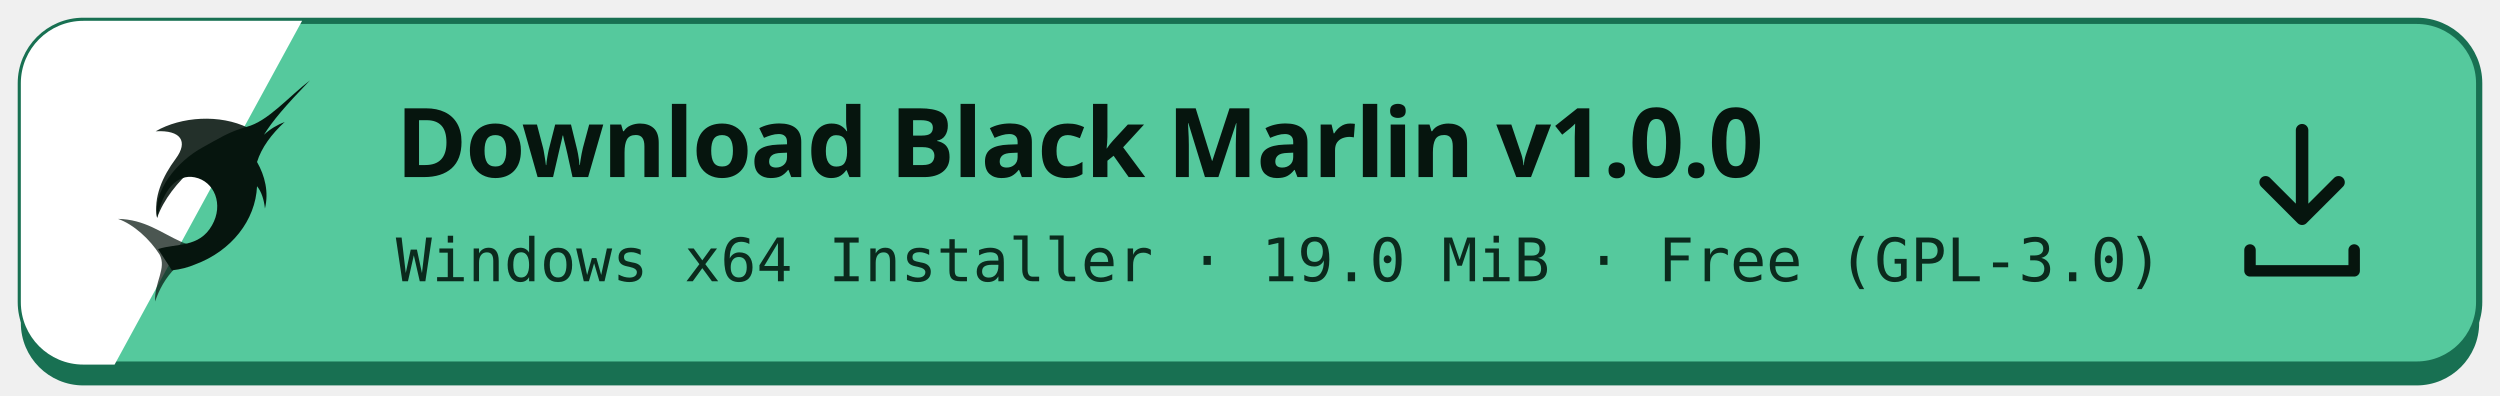
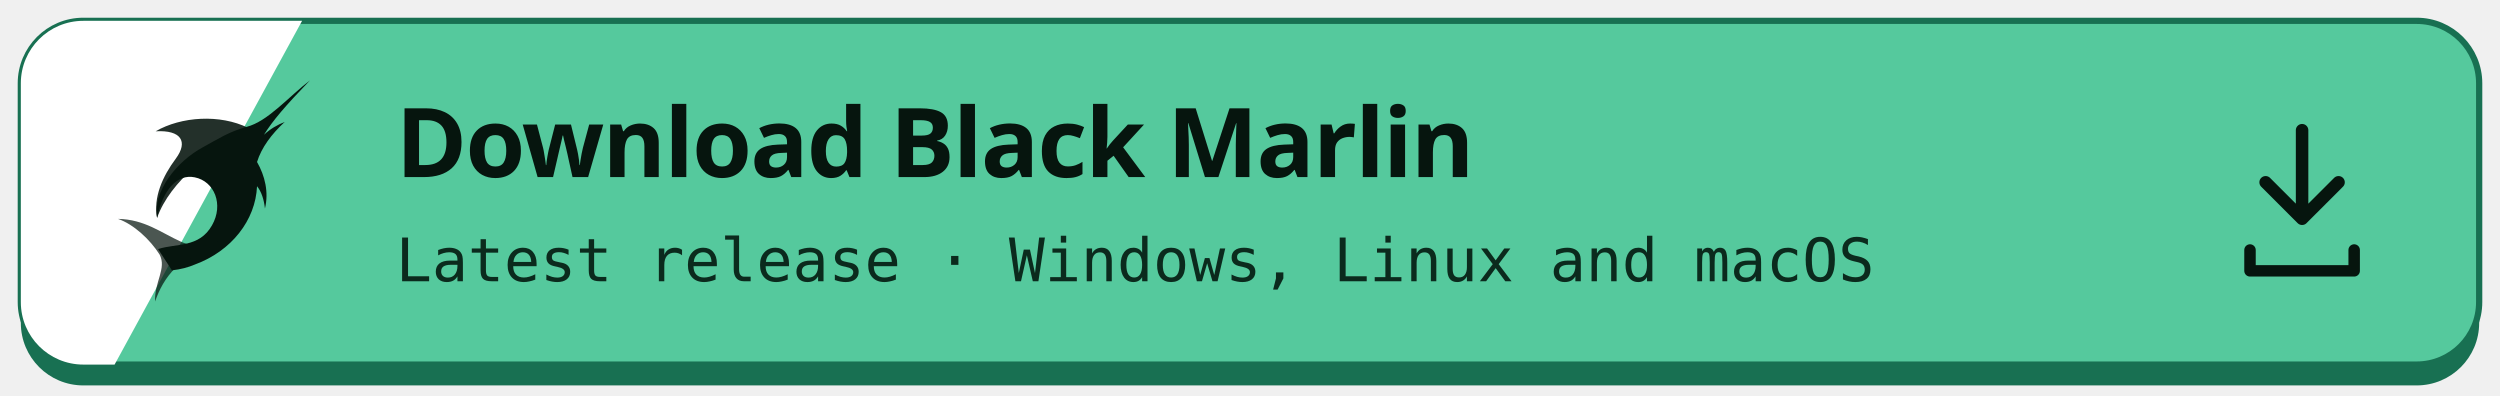
<svg xmlns="http://www.w3.org/2000/svg" viewBox="0 0 480 76" width="480" height="76" role="img" aria-labelledby="cta-title">
  <defs>
    <clipPath id="cta-clip-dark">
      <rect x="4" y="4" width="472" height="66" rx="12" />
    </clipPath>
  </defs>
  <style>
    .t-disp { font-family: 'Space Grotesk', 'Segoe UI', system-ui, -apple-system, sans-serif; }
    .t-mono { font-family: 'IBM Plex Mono', 'Cascadia Mono', Consolas, ui-monospace, monospace; }
    .sheen { animation: sheen-pass 6s ease-in-out infinite; }
    .arrow-glide { animation: arrow-bob 2.4s ease-in-out infinite; }
    @keyframes sheen-pass {
      0%, 58% { transform: translateX(-120px); opacity: 0; }
      72% { opacity: 0.22; }
      90%, 100% { transform: translateX(560px); opacity: 0; }
    }
    @keyframes arrow-bob {
      0%, 100% { transform: translateY(0px); }
      50% { transform: translateY(3px); }
    }
    @media (prefers-reduced-motion: reduce) {
      .sheen { animation: none; opacity: 0; }
      .arrow-glide { animation: none; }
    }
  </style>
  <rect x="4" y="8" width="472" height="66" rx="12" fill="#187052" />
  <rect x="4" y="4" width="472" height="66" rx="12" fill="#55c99d" stroke="#187052" stroke-width="1.2" />
  <g clip-path="url(#cta-clip-dark)">
    <polygon class="sheen" points="0,4 58,4 22,70 -36,70" fill="#ffffff" />
  </g>
  <g transform="translate(18 14) scale(0.095)">
    <path fill="#06150e" fill-opacity="0.88" d="M125 118C177 88 255 83 312 111C238 158 155 217 128 293C120 252 139 209 166 173C191 139 177 115 125 118Z" />
    <path fill="#06150e" d="M437 15C387 67 362 96 344 125C357 113 371 105 386 99C359 124 339 151 330 180C346 208 354 241 346 274C344 256 339 240 330 229C327 298 278 360 205 387C191 393 176 397 158 399L130 356C167 344 213 354 239 308C263 266 244 219 204 211C169 204 140 235 128 293C119 240 167 179 221 150C252 133 273 119 309 109C352 98 394 48 437 15Z" />
    <path fill="#06150e" fill-opacity="0.72" d="M49 295C103 296 136 323 176 341C205 354 229 351 255 337C232 360 194 374 165 394C145 414 132 438 124 462C122 423 148 395 133 367C114 337 81 306 49 295Z" />
  </g>
-   <text x="76" y="34" fill="#06150e" font-size="18.5" font-weight="700" letter-spacing="-0.3" class="t-disp">Download Black Marlin v1.0.0</text>
-   <text x="76" y="54" fill="#0b2a1d" font-size="11.5" font-weight="500" class="t-mono">Windows x64 Installer · 19.0 MiB · Free (GPL-3.0)</text>
+   <text x="76" y="34" fill="#06150e" font-size="18.5" font-weight="700" letter-spacing="-0.3" class="t-disp">Download Black Marlin</text>
+   <text x="76" y="54" fill="#0b2a1d" font-size="11.5" font-weight="500" class="t-mono">Latest release · Windows, Linux and macOS</text>
  <g class="arrow-glide">
    <path d="M442 25v16m-7-6l7 7 7-7" fill="none" stroke="#06150e" stroke-width="2.4" stroke-linecap="round" stroke-linejoin="round" />
  </g>
  <path d="M432 48v4h20v-4" fill="none" stroke="#06150e" stroke-width="2.2" stroke-linecap="round" stroke-linejoin="round" />
</svg>
